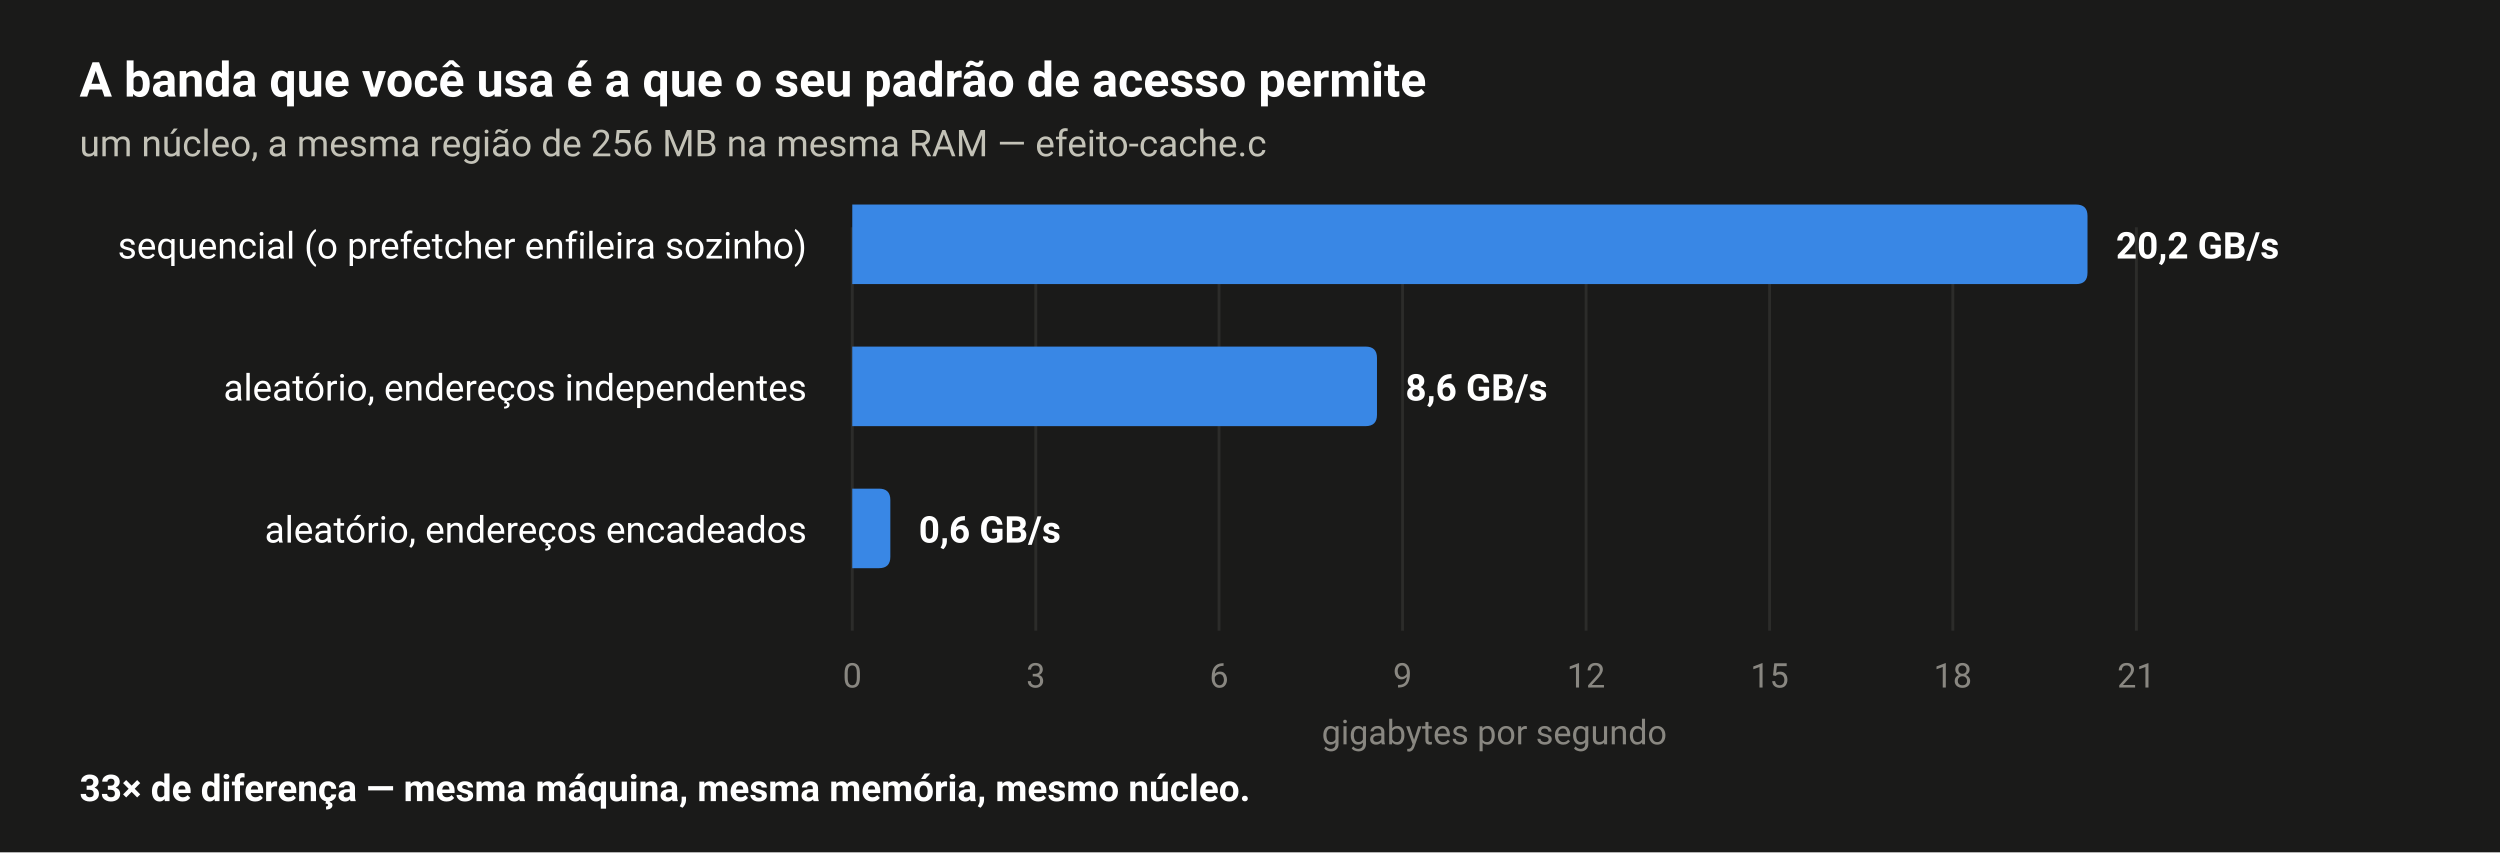
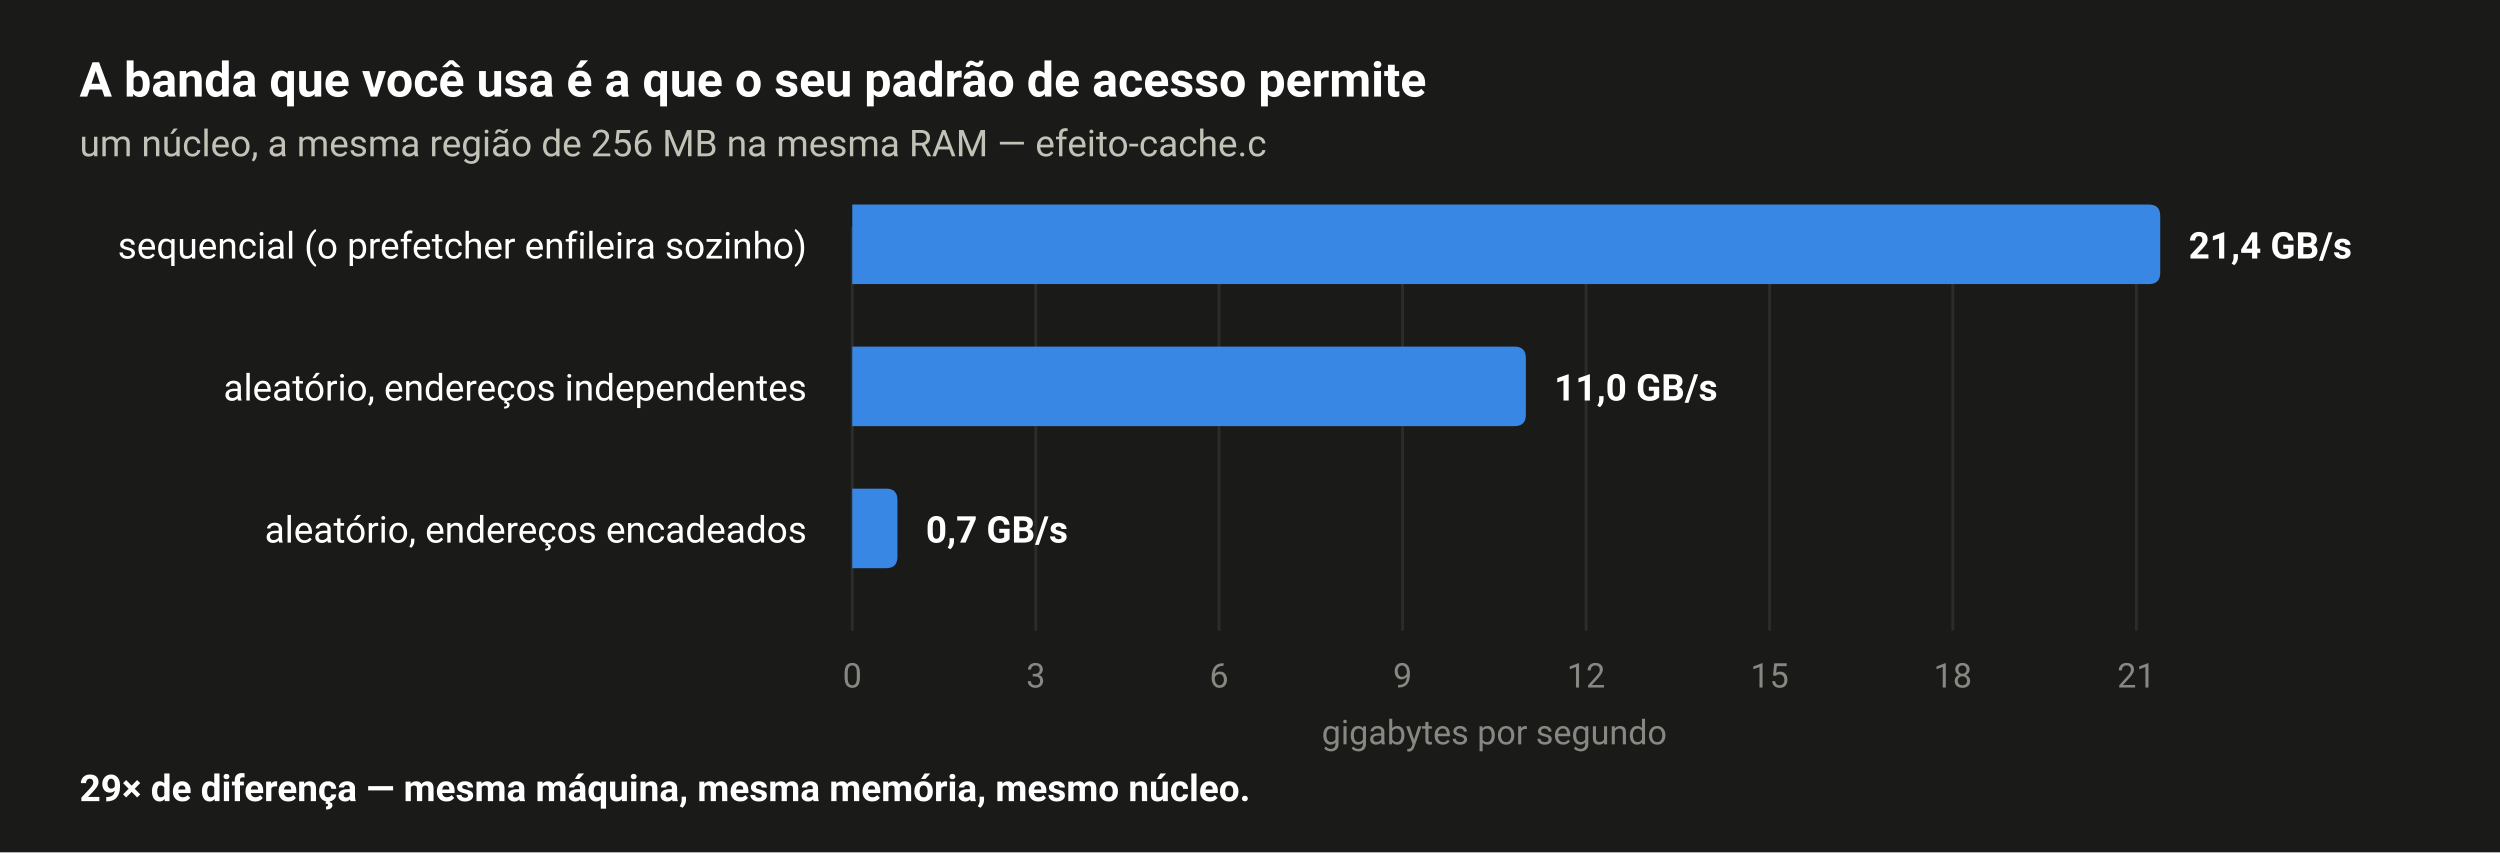
<svg xmlns="http://www.w3.org/2000/svg" viewBox="0 0 880 300" width="880" height="300" role="img" aria-labelledby="t d" font-family="system-ui, -apple-system, 'Segoe UI', Roboto, sans-serif">
  <rect width="880" height="300" fill="#1a1a19" />
  <text x="28.0" y="34.0" fill="#ffffff" font-size="17" font-weight="600" text-anchor="start" font-family="system-ui, -apple-system, 'Segoe UI', Roboto, sans-serif">A banda que você usa é a que o seu padrão de acesso permite</text>
  <text x="28.0" y="55.0" fill="#c3c2b7" font-size="13" font-weight="400" text-anchor="start" font-family="system-ui, -apple-system, 'Segoe UI', Roboto, sans-serif">um núcleo, a mesma região de 256 MB na mesma RAM — efeito-cache.c</text>
  <line x1="300.0" y1="80.0" x2="300.0" y2="222.0" stroke="#2c2c2a" stroke-width="1" />
  <text x="300.0" y="242.0" fill="#898781" font-size="12" font-weight="400" text-anchor="middle" font-family="system-ui, -apple-system, 'Segoe UI', Roboto, sans-serif" font-variant-numeric="tabular-nums">0</text>
  <line x1="364.6" y1="80.0" x2="364.6" y2="222.0" stroke="#2c2c2a" stroke-width="1" />
  <text x="364.6" y="242.0" fill="#898781" font-size="12" font-weight="400" text-anchor="middle" font-family="system-ui, -apple-system, 'Segoe UI', Roboto, sans-serif" font-variant-numeric="tabular-nums">3</text>
  <line x1="429.1" y1="80.0" x2="429.1" y2="222.0" stroke="#2c2c2a" stroke-width="1" />
  <text x="429.1" y="242.0" fill="#898781" font-size="12" font-weight="400" text-anchor="middle" font-family="system-ui, -apple-system, 'Segoe UI', Roboto, sans-serif" font-variant-numeric="tabular-nums">6</text>
  <line x1="493.7" y1="80.0" x2="493.7" y2="222.0" stroke="#2c2c2a" stroke-width="1" />
  <text x="493.7" y="242.0" fill="#898781" font-size="12" font-weight="400" text-anchor="middle" font-family="system-ui, -apple-system, 'Segoe UI', Roboto, sans-serif" font-variant-numeric="tabular-nums">9</text>
  <line x1="558.3" y1="80.0" x2="558.3" y2="222.0" stroke="#2c2c2a" stroke-width="1" />
  <text x="558.3" y="242.0" fill="#898781" font-size="12" font-weight="400" text-anchor="middle" font-family="system-ui, -apple-system, 'Segoe UI', Roboto, sans-serif" font-variant-numeric="tabular-nums">12</text>
  <line x1="622.9" y1="80.0" x2="622.9" y2="222.0" stroke="#2c2c2a" stroke-width="1" />
  <text x="622.9" y="242.0" fill="#898781" font-size="12" font-weight="400" text-anchor="middle" font-family="system-ui, -apple-system, 'Segoe UI', Roboto, sans-serif" font-variant-numeric="tabular-nums">15</text>
  <line x1="687.4" y1="80.0" x2="687.4" y2="222.0" stroke="#2c2c2a" stroke-width="1" />
  <text x="687.4" y="242.0" fill="#898781" font-size="12" font-weight="400" text-anchor="middle" font-family="system-ui, -apple-system, 'Segoe UI', Roboto, sans-serif" font-variant-numeric="tabular-nums">18</text>
  <line x1="752.0" y1="80.0" x2="752.0" y2="222.0" stroke="#2c2c2a" stroke-width="1" />
  <text x="752.0" y="242.0" fill="#898781" font-size="12" font-weight="400" text-anchor="middle" font-family="system-ui, -apple-system, 'Segoe UI', Roboto, sans-serif" font-variant-numeric="tabular-nums">21</text>
  <text x="526.0" y="262.0" fill="#898781" font-size="12" font-weight="400" text-anchor="middle" font-family="system-ui, -apple-system, 'Segoe UI', Roboto, sans-serif">gigabytes por segundo</text>
  <text x="284.0" y="91.0" fill="#ffffff" font-size="13" font-weight="400" text-anchor="end" font-family="system-ui, -apple-system, 'Segoe UI', Roboto, sans-serif">sequencial (o prefetcher enfileira sozinho)</text>
-   <path d="M300.0,72.0 H730.8 Q734.8,72.0 734.8,76.0 V96.0 Q734.8,100.0 730.8,100.0 H300.0 Z" fill="#3987e5" />
-   <text x="744.8" y="91.0" fill="#ffffff" font-size="13" font-weight="600" text-anchor="start" font-family="system-ui, -apple-system, 'Segoe UI', Roboto, sans-serif" font-variant-numeric="tabular-nums">20,2 GB/s</text>
+   <path d="M300.0,72.0 H756.4 Q760.4,72.0 760.4,76.0 V96.0 Q760.4,100.0 756.4,100.0 H300.0 Z" fill="#3987e5" />
+   <text x="770.4" y="91.0" fill="#ffffff" font-size="13" font-weight="600" text-anchor="start" font-family="system-ui, -apple-system, 'Segoe UI', Roboto, sans-serif" font-variant-numeric="tabular-nums">21,4 GB/s</text>
  <text x="284.0" y="141.0" fill="#ffffff" font-size="13" font-weight="400" text-anchor="end" font-family="system-ui, -apple-system, 'Segoe UI', Roboto, sans-serif">aleatório, endereços independentes</text>
-   <path d="M300.0,122.0 H480.7 Q484.7,122.0 484.7,126.0 V146.0 Q484.7,150.0 480.7,150.0 H300.0 Z" fill="#3987e5" />
-   <text x="494.7" y="141.0" fill="#ffffff" font-size="13" font-weight="600" text-anchor="start" font-family="system-ui, -apple-system, 'Segoe UI', Roboto, sans-serif" font-variant-numeric="tabular-nums">8,6 GB/s</text>
+   <path d="M300.0,122.0 H533.1 Q537.1,122.0 537.1,126.0 V146.0 Q537.1,150.0 533.1,150.0 H300.0 Z" fill="#3987e5" />
+   <text x="547.1" y="141.0" fill="#ffffff" font-size="13" font-weight="600" text-anchor="start" font-family="system-ui, -apple-system, 'Segoe UI', Roboto, sans-serif" font-variant-numeric="tabular-nums">11,0 GB/s</text>
  <text x="284.0" y="191.0" fill="#ffffff" font-size="13" font-weight="400" text-anchor="end" font-family="system-ui, -apple-system, 'Segoe UI', Roboto, sans-serif">aleatório, endereços encadeados</text>
-   <path d="M300.0,172.0 H309.4 Q313.4,172.0 313.4,176.0 V196.0 Q313.4,200.0 309.4,200.0 H300.0 Z" fill="#3987e5" />
-   <text x="323.4" y="191.0" fill="#ffffff" font-size="13" font-weight="600" text-anchor="start" font-family="system-ui, -apple-system, 'Segoe UI', Roboto, sans-serif" font-variant-numeric="tabular-nums">0,6 GB/s</text>
-   <text x="28.0" y="282.0" fill="#ffffff" font-size="13" font-weight="600" text-anchor="start" font-family="system-ui, -apple-system, 'Segoe UI', Roboto, sans-serif">33× de diferença — mesma máquina, mesma memória, mesmo núcleo.</text>
+   <path d="M300.0,172.0 H311.9 Q315.9,172.0 315.9,176.0 V196.0 Q315.9,200.0 311.9,200.0 H300.0 Z" fill="#3987e5" />
+   <text x="325.9" y="191.0" fill="#ffffff" font-size="13" font-weight="600" text-anchor="start" font-family="system-ui, -apple-system, 'Segoe UI', Roboto, sans-serif" font-variant-numeric="tabular-nums">0,7 GB/s</text>
+   <text x="28.0" y="282.0" fill="#ffffff" font-size="13" font-weight="600" text-anchor="start" font-family="system-ui, -apple-system, 'Segoe UI', Roboto, sans-serif">29× de diferença — mesma máquina, mesma memória, mesmo núcleo.</text>
</svg>
